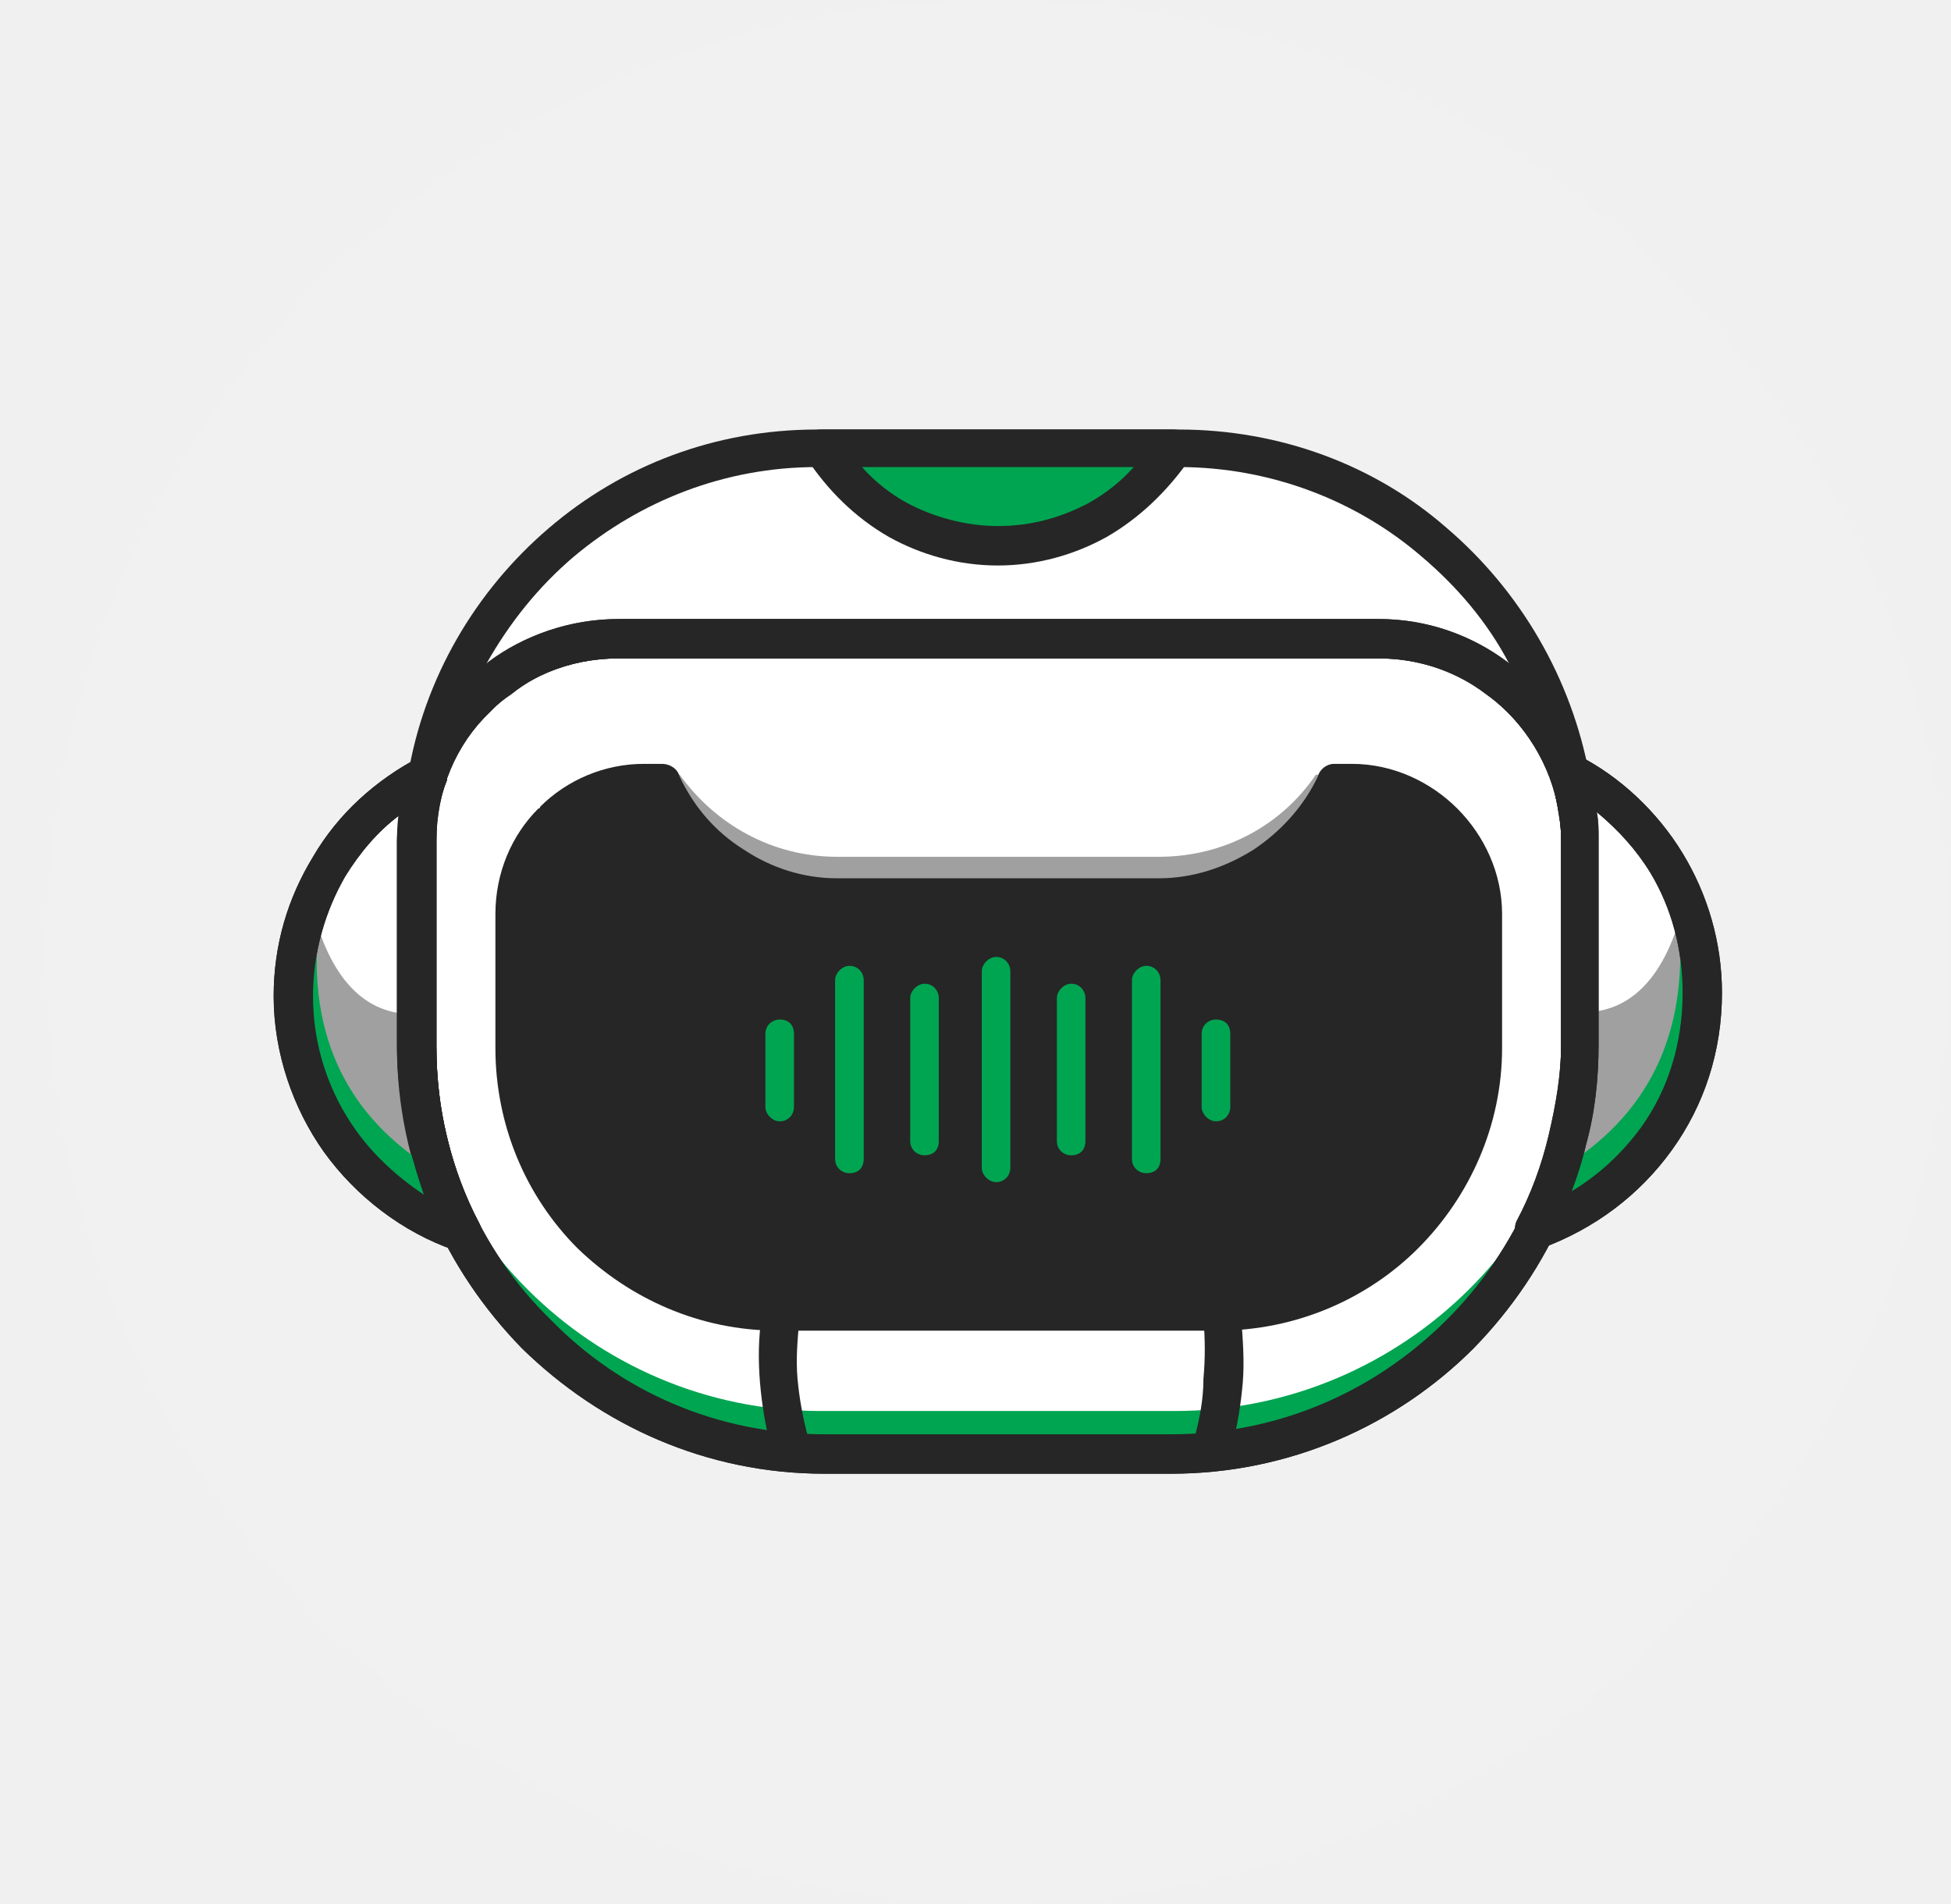
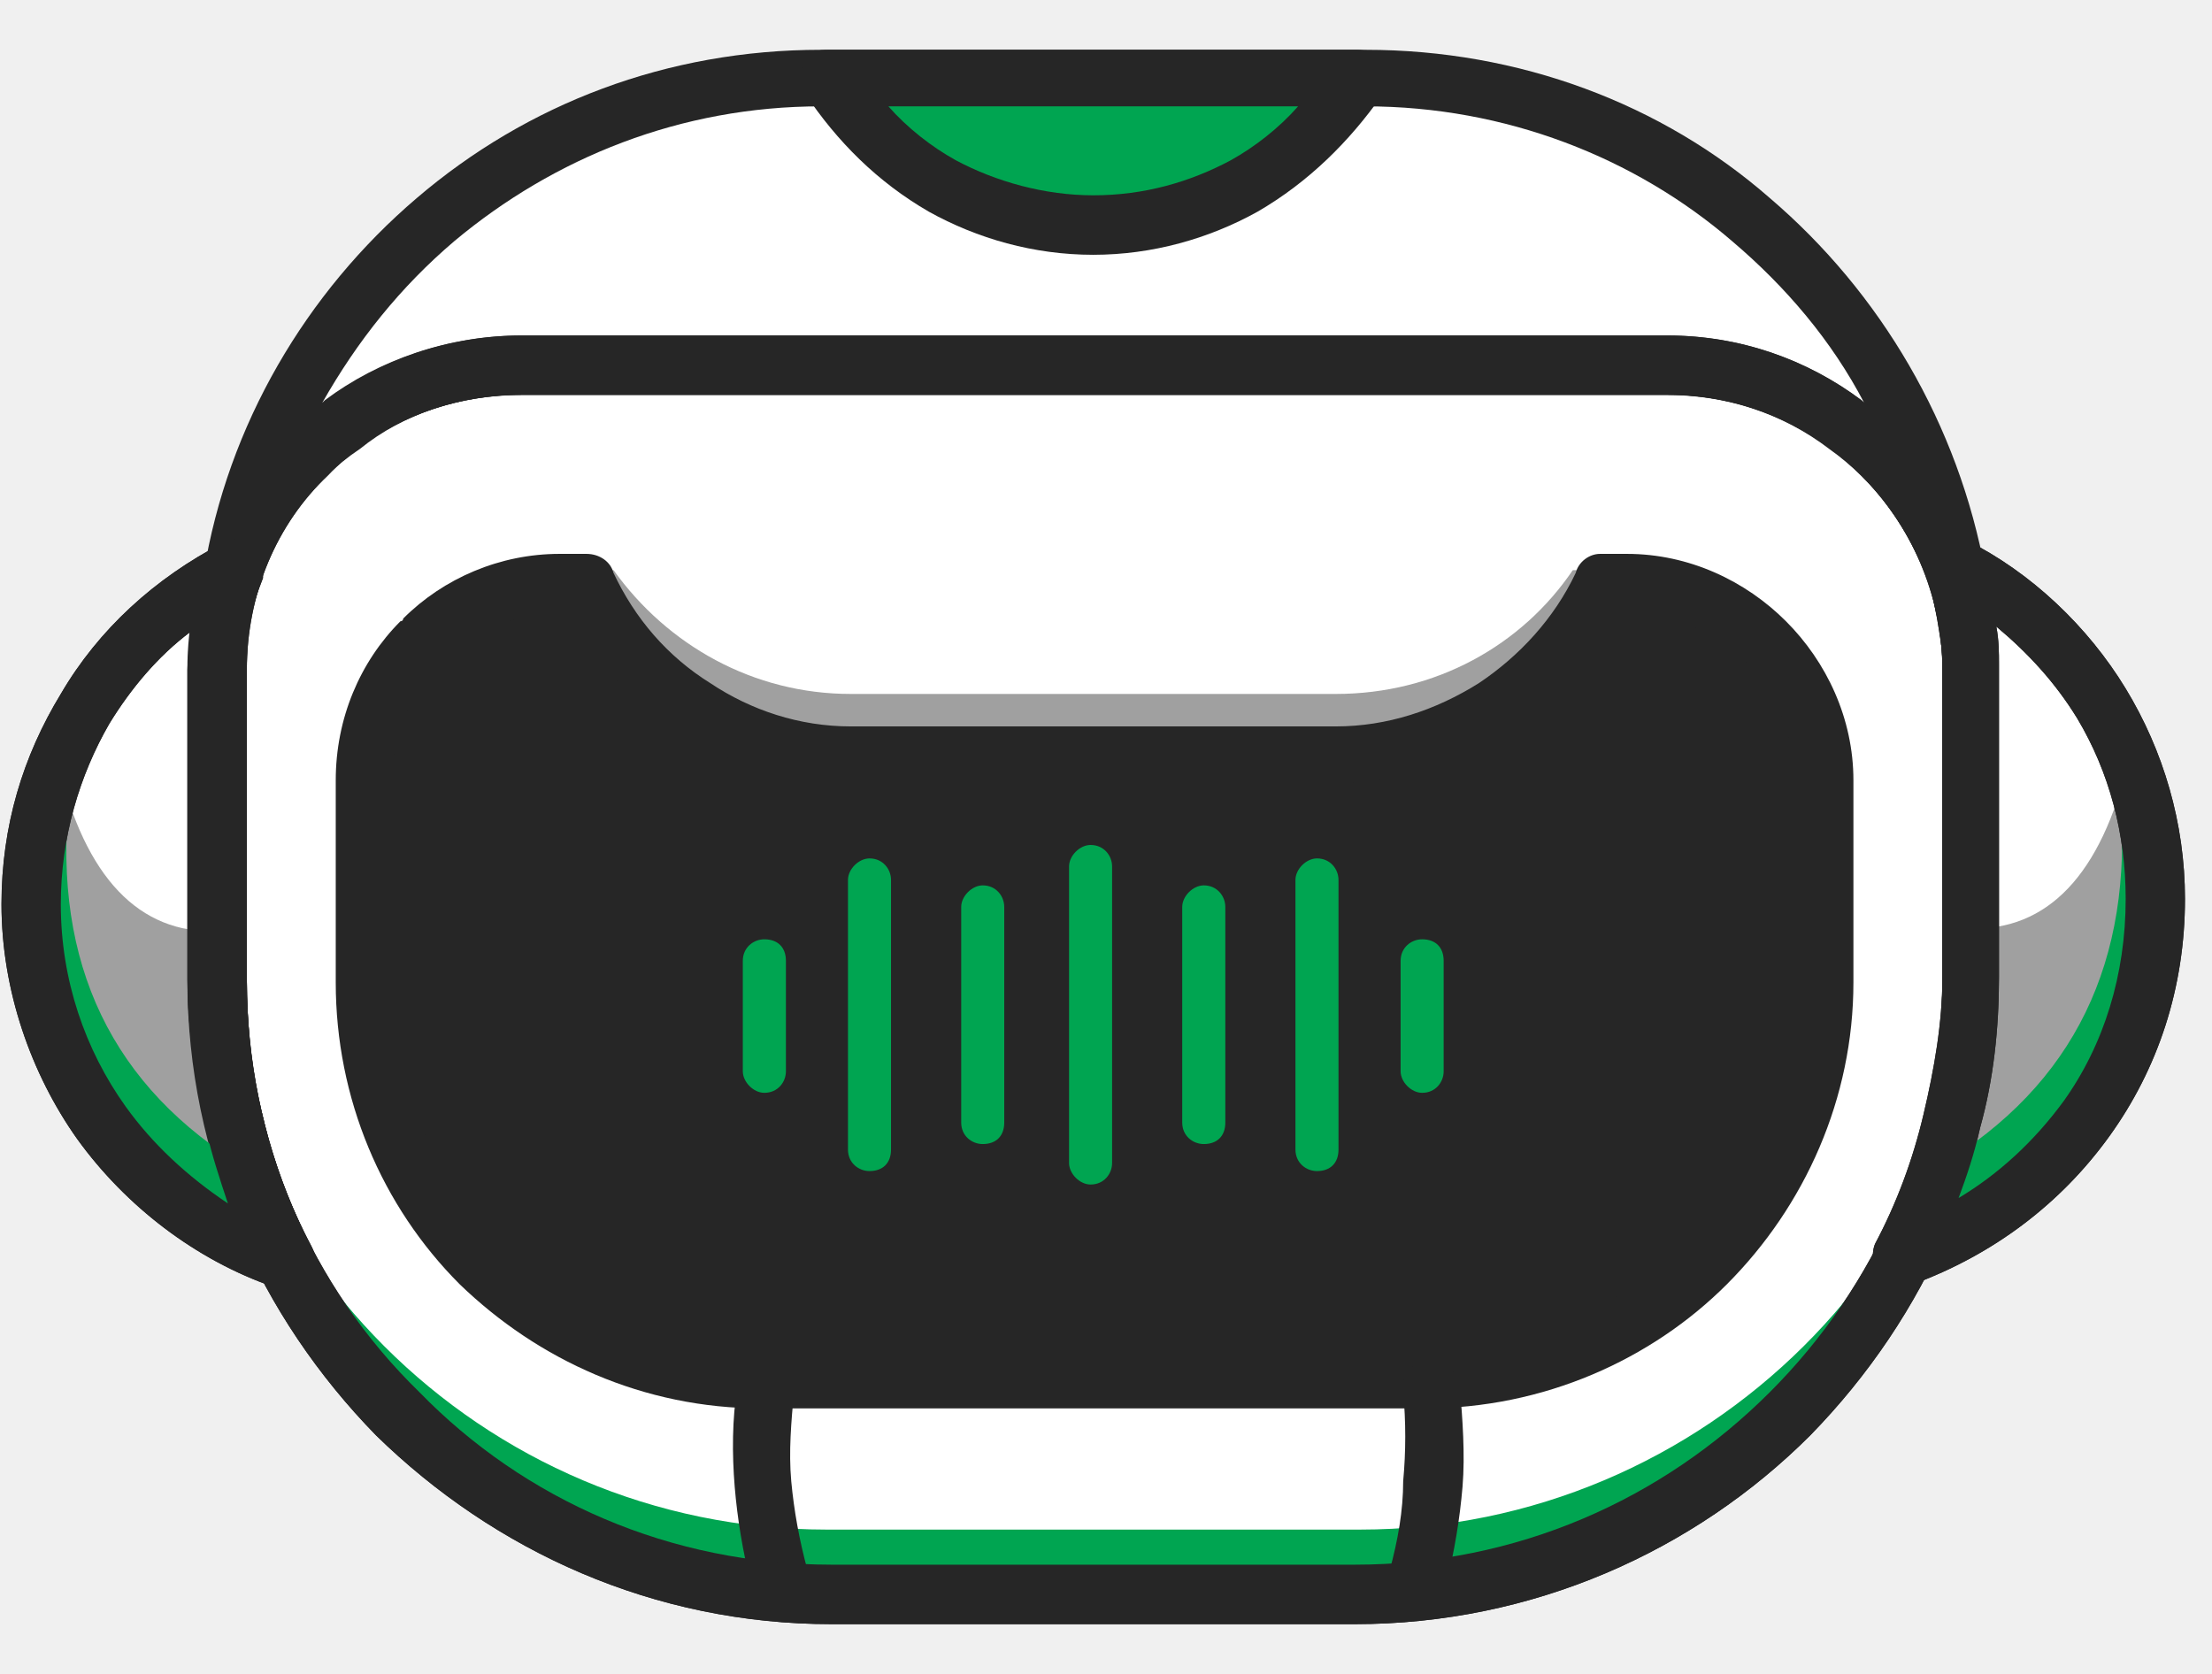
- <svg xmlns="http://www.w3.org/2000/svg" width="41" height="40" viewBox="0 0 41 40" fill="none">
-   <rect x="0.969" width="40" height="40" rx="20" fill="white" fill-opacity="0.08" />
-   <mask id="mask0_15054_2656" style="mask-type:luminance" maskUnits="userSpaceOnUse" x="24" y="18" width="7" height="2">
-     <path d="M25.127 18.862C25.012 18.862 24.916 18.957 24.916 19.074C24.916 19.191 25.012 19.286 25.127 19.286H30.343C30.46 19.286 30.555 19.191 30.555 19.074C30.555 18.957 30.46 18.862 30.343 18.862H25.127Z" fill="white" />
+ <svg xmlns="http://www.w3.org/2000/svg" width="37" height="28" viewBox="0 0 37 28" fill="none">
+   <mask id="mask0_17319_480" style="mask-type:luminance" maskUnits="userSpaceOnUse" x="23" y="12" width="7" height="2">
+     <path d="M23.276 12.634C23.138 12.634 23.023 12.748 23.023 12.889C23.023 13.03 23.138 13.144 23.276 13.144H29.535C29.676 13.144 29.79 13.03 29.79 12.889C29.79 12.748 29.676 12.634 29.535 12.634H23.276Z" fill="white" />
  </mask>
-   <g mask="url(#mask0_15054_2656)">
-     <path d="M30.553 18.862H24.915V19.285H30.553V18.862Z" fill="url(#paint0_linear_15054_2656)" />
+   <g mask="url(#mask0_17319_480)">
+     <path d="M29.787 12.634H23.021V13.142H29.787V12.634Z" fill="url(#paint0_linear_17319_480)" />
  </g>
-   <mask id="mask1_15054_2656" style="mask-type:luminance" maskUnits="userSpaceOnUse" x="24" y="20" width="7" height="1">
-     <path d="M25.127 20.269C25.012 20.269 24.916 20.364 24.916 20.481C24.916 20.597 25.012 20.692 25.127 20.692H30.343C30.46 20.692 30.555 20.597 30.555 20.481C30.555 20.364 30.46 20.269 30.343 20.269H25.127Z" fill="white" />
+   <mask id="mask1_17319_480" style="mask-type:luminance" maskUnits="userSpaceOnUse" x="23" y="14" width="7" height="1">
+     <path d="M23.276 14.322C23.138 14.322 23.023 14.437 23.023 14.577C23.023 14.716 23.138 14.83 23.276 14.83H29.535C29.676 14.83 29.79 14.716 29.79 14.577C29.79 14.437 29.676 14.322 29.535 14.322H23.276Z" fill="white" />
  </mask>
-   <g mask="url(#mask1_15054_2656)">
-     <path d="M30.553 20.269H24.915V20.692H30.553V20.269Z" fill="url(#paint1_linear_15054_2656)" />
+   <g mask="url(#mask1_17319_480)">
+     <path d="M29.787 14.322H23.021V14.83H29.787V14.322Z" fill="url(#paint1_linear_17319_480)" />
  </g>
-   <mask id="mask2_15054_2656" style="mask-type:luminance" maskUnits="userSpaceOnUse" x="24" y="21" width="7" height="2">
-     <path d="M25.127 21.677C25.012 21.677 24.916 21.772 24.916 21.89C24.916 22.007 25.012 22.102 25.127 22.102H30.343C30.46 22.102 30.555 22.007 30.555 21.89C30.555 21.774 30.46 21.677 30.343 21.677H25.127Z" fill="white" />
+   <mask id="mask2_17319_480" style="mask-type:luminance" maskUnits="userSpaceOnUse" x="23" y="16" width="7" height="1">
+     <path d="M23.276 16.012C23.138 16.012 23.023 16.126 23.023 16.267C23.023 16.407 23.138 16.522 23.276 16.522H29.535C29.676 16.522 29.79 16.407 29.79 16.267C29.79 16.128 29.676 16.012 29.535 16.012H23.276Z" fill="white" />
  </mask>
-   <g mask="url(#mask2_15054_2656)">
-     <path d="M30.553 21.677H24.915V22.1H30.553V21.677Z" fill="url(#paint2_linear_15054_2656)" />
+   <g mask="url(#mask2_17319_480)">
+     <path d="M29.787 16.012H23.021V16.52H29.787V16.012Z" fill="url(#paint2_linear_17319_480)" />
  </g>
-   <mask id="mask3_15054_2656" style="mask-type:luminance" maskUnits="userSpaceOnUse" x="24" y="23" width="7" height="1">
-     <path d="M25.127 23.084C25.012 23.084 24.916 23.179 24.916 23.296C24.916 23.413 25.012 23.509 25.127 23.509H30.343C30.46 23.509 30.555 23.413 30.555 23.296C30.555 23.181 30.46 23.084 30.343 23.084H25.127Z" fill="white" />
+   <mask id="mask3_17319_480" style="mask-type:luminance" maskUnits="userSpaceOnUse" x="23" y="17" width="7" height="2">
+     <path d="M23.276 17.7C23.138 17.7 23.023 17.814 23.023 17.955C23.023 18.096 23.138 18.21 23.276 18.21H29.535C29.676 18.21 29.79 18.096 29.79 17.955C29.79 17.816 29.676 17.7 29.535 17.7H23.276Z" fill="white" />
  </mask>
-   <g mask="url(#mask3_15054_2656)">
-     <path d="M30.553 23.084H24.915V23.507H30.553V23.084Z" fill="url(#paint3_linear_15054_2656)" />
+   <g mask="url(#mask3_17319_480)">
+     <path d="M29.787 17.7H23.021V18.208H29.787V17.7Z" fill="url(#paint3_linear_17319_480)" />
  </g>
-   <mask id="mask4_15054_2656" style="mask-type:luminance" maskUnits="userSpaceOnUse" x="24" y="24" width="7" height="1">
-     <path d="M25.127 24.491C25.012 24.491 24.916 24.586 24.916 24.703C24.916 24.819 25.012 24.915 25.127 24.915H30.343C30.46 24.915 30.555 24.82 30.555 24.703C30.555 24.586 30.46 24.491 30.343 24.491H25.127Z" fill="white" />
+   <mask id="mask4_17319_480" style="mask-type:luminance" maskUnits="userSpaceOnUse" x="23" y="19" width="7" height="1">
+     <path d="M23.276 19.389C23.138 19.389 23.023 19.503 23.023 19.643C23.023 19.782 23.138 19.898 23.276 19.898H29.535C29.676 19.898 29.79 19.784 29.79 19.643C29.79 19.503 29.676 19.389 29.535 19.389H23.276Z" fill="white" />
  </mask>
-   <g mask="url(#mask4_15054_2656)">
-     <path d="M30.553 24.491H24.915V24.914H30.553V24.491Z" fill="url(#paint4_linear_15054_2656)" />
+   <g mask="url(#mask4_17319_480)">
+     <path d="M29.787 19.389H23.021V19.896H29.787V19.389Z" fill="url(#paint4_linear_17319_480)" />
  </g>
-   <path d="M13.003 13.424H28.971C31.301 13.424 33.18 15.34 33.18 17.669V21.99C33.18 26.687 29.348 30.557 24.613 30.557H17.325C12.628 30.557 8.758 26.687 8.758 21.99V17.669C8.758 15.34 10.674 13.424 13.003 13.424Z" fill="white" />
-   <path d="M13.003 13.011H28.972C30.25 13.011 31.377 13.536 32.241 14.402C33.068 15.229 33.593 16.392 33.593 17.67V21.992C33.593 24.472 32.579 26.688 30.963 28.342C29.346 29.959 27.092 30.973 24.612 30.973H17.323C14.844 30.973 12.627 29.959 10.973 28.342C9.357 26.69 8.342 24.472 8.342 21.992V17.669C8.342 16.391 8.868 15.227 9.733 14.4C10.562 13.536 11.725 13.011 13.003 13.011ZM28.973 13.836H13.003C11.951 13.836 10.974 14.249 10.298 14.964C9.584 15.64 9.171 16.616 9.171 17.669V21.99C9.171 24.245 10.073 26.274 11.576 27.739C13.041 29.243 15.07 30.144 17.325 30.144H24.614C26.868 30.144 28.897 29.243 30.401 27.739C31.866 26.274 32.806 24.245 32.806 21.99V17.669C32.806 16.616 32.355 15.64 31.678 14.964C30.964 14.251 30.024 13.836 28.973 13.836Z" fill="#262626" />
+   <path d="M8.728 6.108H27.89C30.685 6.108 32.94 8.407 32.94 11.202V16.388C32.94 22.024 28.341 26.668 22.66 26.668H13.914C8.278 26.668 3.633 22.024 3.633 16.388V11.202C3.633 8.407 5.933 6.108 8.728 6.108Z" fill="white" />
+   <path d="M8.728 5.613H27.89C29.423 5.613 30.776 6.243 31.812 7.282C32.805 8.274 33.436 9.671 33.436 11.204V16.39C33.436 19.366 32.218 22.026 30.279 24.011C28.339 25.95 25.634 27.168 22.658 27.168H13.912C10.936 27.168 8.276 25.95 6.291 24.011C4.352 22.027 3.134 19.366 3.134 16.39V11.203C3.134 9.669 3.765 8.272 4.803 7.28C5.797 6.243 7.194 5.613 8.728 5.613ZM27.891 6.604H8.728C7.465 6.604 6.293 7.099 5.481 7.956C4.624 8.768 4.129 9.94 4.129 11.203V16.388C4.129 19.094 5.211 21.529 7.015 23.287C8.773 25.091 11.208 26.173 13.913 26.173H22.66C25.365 26.173 27.8 25.091 29.604 23.287C31.363 21.529 32.49 19.094 32.49 16.388V11.203C32.49 9.94 31.949 8.768 31.138 7.956C30.28 7.101 29.153 6.604 27.891 6.604Z" fill="#262626" />
  <g opacity="0.439">
-     <mask id="mask5_15054_2656" style="mask-type:luminance" maskUnits="userSpaceOnUse" x="13" y="16" width="16" height="3">
-       <path d="M28.033 16.279H13.905V18.759H28.033V16.279Z" fill="white" />
+     <mask id="mask5_17319_480" style="mask-type:luminance" maskUnits="userSpaceOnUse" x="9" y="9" width="18" height="4">
+       <path d="M26.764 9.535H9.81V12.511H26.764V9.535Z" fill="white" />
    </mask>
-     <g mask="url(#mask5_15054_2656)">
-       <path d="M24.351 18.007H17.588C16.235 18.007 15.034 17.331 14.281 16.278H13.905V16.391C14.543 17.782 15.972 18.758 17.587 18.758H24.35C26.003 18.758 27.393 17.782 28.032 16.391V16.278H27.655C26.944 17.331 25.741 18.007 24.351 18.007Z" fill="#262626" />
+     <g mask="url(#mask5_17319_480)">
+       <path d="M22.345 11.608H14.229C12.606 11.608 11.164 10.797 10.261 9.534H9.81V9.669C10.575 11.338 12.29 12.509 14.228 12.509H22.344C24.327 12.509 25.996 11.338 26.762 9.669V9.534H26.31C25.456 10.797 24.012 11.608 22.345 11.608Z" fill="#262626" />
    </g>
  </g>
-   <path d="M17.25 29.655C12.441 29.655 8.532 25.748 8.532 20.938V21.539C8.532 26.348 12.439 30.257 17.25 30.257H24.689C29.498 30.257 33.444 26.35 33.444 21.539V20.938C33.444 25.747 29.498 29.655 24.689 29.655H17.25Z" fill="#00A551" />
-   <path d="M17.174 9.404H24.764C28.897 9.404 32.355 12.447 32.993 16.392C32.468 14.663 30.851 13.424 28.973 13.424H13.003C11.125 13.424 9.509 14.663 8.945 16.392C9.622 12.447 13.041 9.404 17.174 9.404Z" fill="white" />
-   <path d="M17.174 9.027H24.764C26.906 9.027 28.897 9.778 30.4 11.094C31.94 12.409 33.031 14.251 33.406 16.318C33.444 16.543 33.293 16.73 33.068 16.768C32.842 16.807 32.655 16.694 32.617 16.468C32.353 15.717 31.866 15.041 31.226 14.59C30.588 14.101 29.799 13.839 28.971 13.839H13.003C12.139 13.839 11.35 14.103 10.749 14.59C10.072 15.041 9.583 15.717 9.321 16.506C9.283 16.732 9.058 16.845 8.832 16.77C8.645 16.695 8.532 16.506 8.569 16.319C8.907 14.252 9.996 12.412 11.538 11.096C13.078 9.778 15.032 9.027 17.174 9.027ZM24.764 9.816H17.174C15.219 9.816 13.454 10.531 12.063 11.695C11.312 12.333 10.711 13.085 10.222 13.949L10.26 13.911C11.011 13.347 11.989 13.009 13.003 13.009H28.971C29.986 13.009 30.926 13.347 31.677 13.911L31.715 13.949C31.264 13.085 30.626 12.333 29.873 11.695C28.522 10.531 26.718 9.816 24.764 9.816Z" fill="#262626" />
-   <path d="M17.287 9.404H24.652C23.901 10.643 22.51 11.471 20.97 11.471C19.428 11.469 18.076 10.643 17.287 9.404Z" fill="#00A551" />
-   <path d="M17.287 9.027H24.652C24.877 9.027 25.064 9.178 25.064 9.404C25.064 9.516 25.026 9.591 24.99 9.667C24.539 10.305 23.975 10.869 23.261 11.283C22.585 11.659 21.796 11.885 20.968 11.885C20.141 11.885 19.352 11.659 18.676 11.283C17.962 10.87 17.398 10.307 16.947 9.63C16.834 9.443 16.909 9.18 17.098 9.067C17.137 9.027 17.212 9.027 17.287 9.027ZM23.825 9.816H18.114C18.377 10.117 18.715 10.38 19.054 10.567C19.617 10.867 20.294 11.056 20.97 11.056C21.684 11.056 22.323 10.869 22.886 10.567C23.223 10.38 23.561 10.117 23.825 9.816Z" fill="#262626" />
-   <path d="M13.528 16.467H13.905C14.543 17.858 15.972 18.834 17.587 18.834H24.35C26.003 18.834 27.393 17.858 28.032 16.467H28.408C29.911 16.467 31.151 17.707 31.151 19.21V22.029C31.151 25.072 28.671 27.552 25.59 27.552H16.347C13.303 27.552 10.785 25.072 10.785 22.029V19.21C10.787 17.707 12.027 16.467 13.528 16.467Z" fill="#262626" />
-   <path d="M13.529 16.054H13.905C14.092 16.054 14.243 16.167 14.281 16.318C14.581 16.956 15.032 17.483 15.634 17.858C16.198 18.234 16.874 18.459 17.588 18.459H24.352C25.066 18.459 25.742 18.234 26.342 17.858C26.906 17.482 27.395 16.956 27.695 16.318C27.733 16.167 27.883 16.054 28.033 16.054H28.41C29.273 16.054 30.062 16.43 30.626 16.994C31.189 17.558 31.566 18.347 31.566 19.21V22.028C31.566 23.645 30.889 25.147 29.8 26.237C28.748 27.29 27.246 27.966 25.591 27.966H16.348C14.695 27.966 13.23 27.29 12.139 26.237C11.05 25.148 10.411 23.645 10.411 22.028V19.21C10.411 18.347 10.749 17.558 11.312 16.994C11.312 16.994 11.351 16.994 11.351 16.956C11.914 16.392 12.703 16.054 13.529 16.054ZM13.642 16.88H13.529C12.89 16.88 12.327 17.143 11.913 17.556H11.875C11.462 17.969 11.198 18.571 11.198 19.209V22.027C11.198 23.418 11.762 24.732 12.702 25.634C13.642 26.574 14.918 27.174 16.347 27.174H25.59C27.017 27.174 28.295 26.572 29.235 25.634C30.175 24.732 30.739 23.418 30.739 22.027V19.21C30.739 18.572 30.475 17.971 30.062 17.558C29.649 17.145 29.048 16.881 28.41 16.881H28.297C27.921 17.558 27.395 18.121 26.757 18.534C26.08 18.985 25.253 19.248 24.352 19.248H17.588C16.724 19.248 15.897 18.985 15.183 18.534C14.543 18.12 14.018 17.556 13.642 16.88Z" fill="#262626" />
-   <path d="M16.009 27.665C16.009 27.439 16.234 27.288 16.422 27.288C16.647 27.326 16.834 27.514 16.798 27.739C16.76 28.152 16.723 28.566 16.76 28.979C16.798 29.392 16.872 29.806 16.985 30.219C17.023 30.445 16.91 30.67 16.685 30.708C16.46 30.783 16.234 30.633 16.196 30.408C16.083 29.957 16.009 29.506 15.971 29.055C15.934 28.603 15.934 28.115 16.009 27.665Z" fill="#262626" />
-   <path d="M25.29 27.739C25.252 27.514 25.403 27.326 25.628 27.288C25.853 27.288 26.041 27.439 26.079 27.665C26.117 28.115 26.154 28.604 26.117 29.055C26.079 29.506 26.004 29.957 25.892 30.408C25.817 30.633 25.591 30.784 25.403 30.708C25.177 30.67 25.026 30.445 25.102 30.219C25.215 29.806 25.29 29.392 25.29 28.979C25.328 28.566 25.328 28.152 25.29 27.739Z" fill="#262626" />
-   <path d="M9.734 25.897C7.667 25.183 6.165 23.23 6.165 20.938C6.165 18.909 7.33 17.143 8.983 16.241C8.832 16.692 8.758 17.181 8.758 17.669V21.99C8.758 23.418 9.096 24.734 9.734 25.897Z" fill="white" />
-   <path d="M9.547 26.274C8.458 25.897 7.48 25.146 6.804 24.206C6.165 23.305 5.751 22.14 5.751 20.938C5.751 19.849 6.051 18.871 6.578 18.007C7.104 17.105 7.893 16.391 8.833 15.903C9.02 15.79 9.245 15.865 9.358 16.091C9.396 16.165 9.396 16.278 9.396 16.391C9.321 16.578 9.245 16.803 9.209 17.029C9.171 17.216 9.171 17.442 9.171 17.667V21.989C9.171 22.665 9.245 23.303 9.396 23.905C9.547 24.543 9.772 25.145 10.072 25.709C10.185 25.934 10.111 26.159 9.885 26.272C9.772 26.312 9.66 26.312 9.547 26.274ZM7.48 23.756C7.856 24.281 8.344 24.732 8.907 25.108C8.794 24.77 8.682 24.432 8.607 24.094C8.456 23.418 8.344 22.703 8.344 21.99V17.669C8.344 17.481 8.382 17.293 8.382 17.143C7.931 17.481 7.555 17.932 7.254 18.421C6.842 19.136 6.578 19.999 6.578 20.939C6.578 21.99 6.916 22.967 7.48 23.756Z" fill="#262626" />
-   <path d="M13.003 13.011H28.972C30.25 13.011 31.377 13.536 32.241 14.402C33.068 15.229 33.593 16.392 33.593 17.67V21.992C33.593 24.472 32.579 26.688 30.963 28.342C29.346 29.959 27.092 30.973 24.612 30.973H17.323C14.844 30.973 12.627 29.959 10.973 28.342C9.357 26.69 8.342 24.472 8.342 21.992V17.669C8.342 16.391 8.868 15.227 9.733 14.4C10.562 13.536 11.725 13.011 13.003 13.011ZM28.973 13.836H13.003C11.951 13.836 10.974 14.249 10.298 14.964C9.584 15.64 9.171 16.616 9.171 17.669V21.99C9.171 24.245 10.073 26.274 11.576 27.739C13.041 29.243 15.07 30.144 17.325 30.144H24.614C26.868 30.144 28.897 29.243 30.401 27.739C31.866 26.274 32.806 24.245 32.806 21.99V17.669C32.806 16.616 32.355 15.64 31.678 14.964C30.964 14.251 30.024 13.836 28.973 13.836Z" fill="#262626" />
+   <path d="M13.824 25.586C8.053 25.586 3.363 20.898 3.363 15.125V15.847C3.363 21.618 8.051 26.308 13.824 26.308H22.752C28.522 26.308 33.257 21.619 33.257 15.847V15.125C33.257 20.896 28.522 25.586 22.752 25.586H13.824Z" fill="#00A551" />
+   <path d="M13.732 1.284H22.841C27.8 1.284 31.949 4.936 32.715 9.671C32.084 7.596 30.145 6.108 27.891 6.108H8.727C6.474 6.108 4.534 7.596 3.858 9.671C4.67 4.936 8.773 1.284 13.732 1.284Z" fill="white" />
+   <path d="M13.732 0.833H22.841C25.411 0.833 27.8 1.734 29.604 3.313C31.452 4.89 32.761 7.1 33.211 9.581C33.257 9.851 33.075 10.076 32.805 10.122C32.535 10.168 32.31 10.032 32.264 9.762C31.948 8.861 31.363 8.049 30.595 7.508C29.829 6.921 28.882 6.607 27.89 6.607H8.728C7.691 6.607 6.744 6.923 6.022 7.508C5.211 8.049 4.624 8.861 4.31 9.807C4.264 10.078 3.993 10.213 3.723 10.124C3.498 10.034 3.363 9.807 3.407 9.583C3.812 7.102 5.119 4.894 6.969 3.315C8.817 1.734 11.162 0.833 13.732 0.833ZM22.841 1.779H13.732C11.387 1.779 9.269 2.637 7.6 4.033C6.699 4.799 5.977 5.702 5.39 6.739L5.436 6.693C6.337 6.017 7.51 5.611 8.728 5.611H27.89C29.107 5.611 30.235 6.017 31.136 6.693L31.182 6.739C30.641 5.702 29.875 4.799 28.972 4.033C27.351 2.637 25.186 1.779 22.841 1.779Z" fill="#262626" />
+   <path d="M13.868 1.284H22.706C21.804 2.772 20.136 3.765 18.288 3.765C16.438 3.763 14.815 2.772 13.868 1.284Z" fill="#00A551" />
+   <path d="M13.868 0.833H22.706C22.976 0.833 23.201 1.013 23.201 1.284C23.201 1.419 23.155 1.509 23.111 1.6C22.57 2.366 21.894 3.042 21.037 3.54C20.225 3.991 19.278 4.262 18.286 4.262C17.293 4.262 16.346 3.991 15.535 3.54C14.678 3.044 14.001 2.368 13.46 1.556C13.325 1.331 13.415 1.015 13.641 0.88C13.688 0.833 13.778 0.833 13.868 0.833ZM21.713 1.779H14.86C15.176 2.139 15.582 2.456 15.988 2.681C16.664 3.041 17.476 3.267 18.288 3.267C19.145 3.267 19.911 3.042 20.587 2.681C20.991 2.456 21.397 2.139 21.713 1.779Z" fill="#262626" />
+   <path d="M9.358 9.76H9.81C10.576 11.429 12.29 12.601 14.228 12.601H22.344C24.327 12.601 25.996 11.429 26.762 9.76H27.213C29.018 9.76 30.506 11.248 30.506 13.052V16.434C30.506 20.086 27.53 23.062 23.832 23.062H12.74C9.088 23.062 6.066 20.086 6.066 16.434V13.052C6.068 11.248 7.556 9.76 9.358 9.76Z" fill="#262626" />
+   <path d="M9.358 9.265H9.809C10.034 9.265 10.215 9.4 10.261 9.581C10.621 10.347 11.162 10.979 11.884 11.429C12.56 11.88 13.372 12.151 14.229 12.151H22.345C23.203 12.151 24.014 11.88 24.734 11.429C25.411 10.977 25.997 10.347 26.358 9.581C26.403 9.4 26.582 9.265 26.763 9.265H27.215C28.251 9.265 29.198 9.716 29.874 10.392C30.551 11.069 31.002 12.016 31.002 13.052V16.434C31.002 18.373 30.191 20.175 28.884 21.484C27.621 22.747 25.818 23.559 23.833 23.559H12.741C10.758 23.559 9 22.747 7.691 21.484C6.384 20.177 5.616 18.373 5.616 16.434V13.052C5.616 12.016 6.022 11.069 6.698 10.392C6.698 10.392 6.744 10.392 6.744 10.347C7.42 9.67 8.367 9.265 9.358 9.265ZM9.493 10.255H9.358C8.592 10.255 7.916 10.572 7.419 11.067H7.373C6.878 11.562 6.561 12.284 6.561 13.05V16.432C6.561 18.101 7.238 19.678 8.365 20.761C9.493 21.888 11.025 22.608 12.74 22.608H23.831C25.544 22.608 27.078 21.887 28.206 20.761C29.333 19.678 30.01 18.101 30.01 16.432V13.052C30.01 12.286 29.694 11.564 29.198 11.069C28.703 10.573 27.981 10.257 27.215 10.257H27.079C26.628 11.069 25.997 11.745 25.232 12.241C24.42 12.782 23.427 13.098 22.345 13.098H14.229C13.193 13.098 12.2 12.782 11.343 12.241C10.575 11.743 9.945 11.067 9.493 10.255Z" fill="#262626" />
+   <path d="M12.334 23.197C12.334 22.927 12.605 22.746 12.83 22.746C13.1 22.791 13.325 23.016 13.281 23.287C13.235 23.782 13.191 24.279 13.235 24.775C13.281 25.27 13.371 25.767 13.506 26.262C13.552 26.533 13.416 26.804 13.146 26.849C12.875 26.939 12.605 26.76 12.559 26.489C12.424 25.948 12.334 25.407 12.289 24.866C12.245 24.323 12.245 23.738 12.334 23.197Z" fill="#262626" />
+   <path d="M23.471 23.287C23.426 23.016 23.607 22.791 23.877 22.746C24.148 22.746 24.373 22.927 24.418 23.197C24.464 23.738 24.508 24.325 24.464 24.866C24.418 25.407 24.329 25.948 24.193 26.489C24.104 26.76 23.833 26.941 23.607 26.849C23.336 26.804 23.155 26.533 23.247 26.262C23.382 25.767 23.471 25.27 23.471 24.775C23.517 24.279 23.517 23.782 23.471 23.287Z" fill="#262626" />
+   <path d="M4.805 21.077C2.324 20.22 0.522 17.876 0.522 15.125C0.522 12.69 1.92 10.572 3.904 9.49C3.723 10.031 3.633 10.617 3.633 11.203V16.388C3.633 18.101 4.039 19.68 4.805 21.077Z" fill="white" />
+   <path d="M4.58 21.528C3.273 21.077 2.1 20.175 1.288 19.048C0.522 17.966 0.025 16.567 0.025 15.125C0.025 13.818 0.385 12.645 1.017 11.608C1.648 10.526 2.595 9.669 3.723 9.084C3.948 8.948 4.218 9.038 4.353 9.309C4.399 9.398 4.399 9.533 4.399 9.669C4.309 9.894 4.218 10.164 4.174 10.435C4.129 10.659 4.129 10.93 4.129 11.201V16.386C4.129 17.198 4.218 17.964 4.399 18.686C4.58 19.452 4.851 20.174 5.211 20.85C5.346 21.121 5.256 21.391 4.986 21.526C4.851 21.574 4.715 21.574 4.58 21.528ZM2.1 18.507C2.551 19.137 3.136 19.678 3.812 20.13C3.677 19.724 3.542 19.318 3.452 18.913C3.271 18.101 3.136 17.244 3.136 16.388V11.202C3.136 10.977 3.182 10.751 3.182 10.572C2.641 10.977 2.189 11.518 1.829 12.105C1.334 12.963 1.017 13.999 1.017 15.127C1.017 16.388 1.423 17.56 2.1 18.507Z" fill="#262626" />
+   <path d="M8.728 5.613H27.89C29.423 5.613 30.776 6.243 31.812 7.282C32.805 8.274 33.436 9.671 33.436 11.204V16.39C33.436 19.366 32.218 22.026 30.279 24.011C28.339 25.95 25.634 27.168 22.658 27.168H13.912C10.936 27.168 8.276 25.95 6.291 24.011C4.352 22.027 3.134 19.366 3.134 16.39V11.203C3.134 9.669 3.765 8.272 4.803 7.28C5.797 6.243 7.194 5.613 8.728 5.613ZM27.891 6.604H8.728C7.465 6.604 6.293 7.099 5.481 7.956C4.624 8.768 4.129 9.94 4.129 11.203V16.388C4.129 19.094 5.211 21.529 7.015 23.287C8.773 25.091 11.208 26.173 13.913 26.173H22.66C25.365 26.173 27.8 25.091 29.604 23.287C31.363 21.529 32.49 19.094 32.49 16.388V11.203C32.49 9.94 31.949 8.768 31.138 7.956C30.28 7.101 29.153 6.604 27.891 6.604Z" fill="#262626" />
  <g opacity="0.439">
-     <mask id="mask6_15054_2656" style="mask-type:luminance" maskUnits="userSpaceOnUse" x="6" y="18" width="4" height="8">
-       <path d="M9.247 18.985H6.224V25.748H9.247V18.985Z" fill="white" />
+     <mask id="mask6_17319_480" style="mask-type:luminance" maskUnits="userSpaceOnUse" x="0" y="12" width="5" height="9">
+       <path d="M4.22 12.782H0.592V20.898H4.22V12.782Z" fill="white" />
    </mask>
-     <g mask="url(#mask6_15054_2656)">
-       <path d="M8.758 21.314C8.72 22.441 8.871 23.907 9.247 25.748C6.58 24.283 5.678 22.066 6.542 18.985C6.916 20.563 7.667 21.352 8.758 21.314Z" fill="#262626" />
+     <g mask="url(#mask6_17319_480)">
+       <path d="M3.633 15.577C3.588 16.929 3.768 18.688 4.22 20.898C1.019 19.139 -0.063 16.48 0.974 12.782C1.423 14.675 2.324 15.622 3.633 15.577Z" fill="#262626" />
    </g>
  </g>
-   <path d="M9.246 25.597C9.207 24.959 9.171 24.621 9.171 24.621C7.293 23.494 6.466 21.765 6.691 19.474C5.864 22.441 6.729 24.47 9.246 25.597Z" fill="#00A551" />
-   <path d="M9.547 26.274C8.458 25.897 7.48 25.146 6.804 24.206C6.165 23.305 5.751 22.14 5.751 20.938C5.751 19.849 6.051 18.871 6.578 18.007C7.104 17.105 7.893 16.391 8.833 15.903C9.02 15.79 9.245 15.865 9.358 16.091C9.396 16.165 9.396 16.278 9.396 16.391C9.321 16.578 9.245 16.803 9.209 17.029C9.171 17.216 9.171 17.442 9.171 17.667V21.989C9.171 22.665 9.245 23.303 9.396 23.905C9.547 24.543 9.772 25.145 10.072 25.709C10.185 25.934 10.111 26.159 9.885 26.272C9.772 26.312 9.66 26.312 9.547 26.274ZM7.48 23.756C7.856 24.281 8.344 24.732 8.907 25.108C8.794 24.77 8.682 24.432 8.607 24.094C8.456 23.418 8.344 22.703 8.344 21.99V17.669C8.344 17.481 8.382 17.293 8.382 17.143C7.931 17.481 7.555 17.932 7.254 18.421C6.842 19.136 6.578 19.999 6.578 20.939C6.578 21.99 6.916 22.967 7.48 23.756Z" fill="#262626" />
-   <path d="M32.242 25.861C34.309 25.146 35.775 23.194 35.775 20.863C35.775 18.834 34.647 17.069 32.957 16.203C33.107 16.654 33.182 17.105 33.182 17.594V21.952C33.181 23.343 32.842 24.695 32.242 25.861Z" fill="white" />
-   <path d="M33.031 25.034C33.594 24.696 34.084 24.245 34.496 23.681C35.06 22.892 35.36 21.916 35.36 20.863C35.36 19.961 35.135 19.098 34.684 18.345C34.384 17.856 34.007 17.443 33.556 17.067C33.594 17.255 33.594 17.443 33.594 17.593V21.951C33.594 22.665 33.52 23.378 33.331 24.054C33.256 24.395 33.144 24.734 33.031 25.034ZM35.135 24.17C34.458 25.11 33.518 25.823 32.391 26.237C32.279 26.275 32.166 26.275 32.053 26.237C31.866 26.124 31.79 25.861 31.866 25.674C32.166 25.11 32.391 24.508 32.542 23.87C32.693 23.232 32.806 22.592 32.806 21.954V17.594C32.806 17.369 32.767 17.181 32.731 16.956C32.693 16.768 32.656 16.543 32.58 16.354C32.542 16.241 32.542 16.129 32.58 16.016C32.693 15.829 32.956 15.752 33.144 15.865C34.045 16.316 34.834 17.067 35.36 17.932C35.886 18.796 36.187 19.811 36.187 20.863C36.187 22.103 35.811 23.23 35.135 24.17Z" fill="#262626" />
+   <path d="M4.218 20.716C4.172 19.951 4.128 19.545 4.128 19.545C1.875 18.192 0.882 16.117 1.153 13.368C0.16 16.929 1.198 19.364 4.218 20.716Z" fill="#00A551" />
+   <path d="M4.58 21.528C3.273 21.077 2.1 20.175 1.288 19.048C0.522 17.966 0.025 16.567 0.025 15.125C0.025 13.818 0.385 12.645 1.017 11.608C1.648 10.526 2.595 9.669 3.723 9.084C3.948 8.948 4.218 9.038 4.353 9.309C4.399 9.398 4.399 9.533 4.399 9.669C4.309 9.894 4.218 10.164 4.174 10.435C4.129 10.659 4.129 10.93 4.129 11.201V16.386C4.129 17.198 4.218 17.964 4.399 18.686C4.58 19.452 4.851 20.174 5.211 20.85C5.346 21.121 5.256 21.391 4.986 21.526C4.851 21.574 4.715 21.574 4.58 21.528ZM2.1 18.507C2.551 19.137 3.136 19.678 3.812 20.13C3.677 19.724 3.542 19.318 3.452 18.913C3.271 18.101 3.136 17.244 3.136 16.388V11.202C3.136 10.977 3.182 10.751 3.182 10.572C2.641 10.977 2.189 11.518 1.829 12.105C1.334 12.963 1.017 13.999 1.017 15.127C1.017 16.388 1.423 17.56 2.1 18.507Z" fill="#262626" />
+   <path d="M31.814 21.033C34.294 20.175 36.053 17.832 36.053 15.035C36.053 12.601 34.7 10.482 32.671 9.444C32.852 9.985 32.942 10.526 32.942 11.113V16.342C32.94 18.011 32.534 19.634 31.814 21.033Z" fill="white" />
+   <path d="M32.761 20.04C33.437 19.634 34.024 19.093 34.52 18.417C35.196 17.47 35.556 16.298 35.556 15.035C35.556 13.953 35.285 12.917 34.744 12.014C34.384 11.427 33.933 10.932 33.392 10.48C33.437 10.705 33.437 10.932 33.437 11.111V16.34C33.437 17.198 33.348 18.053 33.121 18.865C33.032 19.274 32.896 19.68 32.761 20.04ZM35.285 19.004C34.474 20.131 33.346 20.987 31.993 21.484C31.858 21.53 31.723 21.53 31.588 21.484C31.363 21.349 31.271 21.033 31.363 20.808C31.723 20.131 31.993 19.409 32.174 18.643C32.355 17.878 32.49 17.11 32.49 16.344V11.113C32.49 10.842 32.445 10.617 32.401 10.347C32.355 10.122 32.311 9.851 32.22 9.625C32.174 9.489 32.174 9.354 32.22 9.219C32.355 8.994 32.671 8.903 32.896 9.038C33.978 9.579 34.925 10.48 35.556 11.518C36.187 12.555 36.548 13.772 36.548 15.035C36.548 16.523 36.097 17.876 35.285 19.004Z" fill="#262626" />
  <g opacity="0.439">
-     <mask id="mask7_15054_2656" style="mask-type:luminance" maskUnits="userSpaceOnUse" x="32" y="18" width="4" height="8">
-       <path d="M35.714 18.947H32.693V25.672H35.714V18.947Z" fill="white" />
+     <mask id="mask7_17319_480" style="mask-type:luminance" maskUnits="userSpaceOnUse" x="32" y="12" width="4" height="9">
+       <path d="M35.981 12.736H32.355V20.806H35.981V12.736Z" fill="white" />
    </mask>
-     <g mask="url(#mask7_15054_2656)">
-       <path d="M33.18 21.276C33.255 22.365 33.068 23.83 32.691 25.672C35.359 24.245 36.26 21.99 35.397 18.947C35.022 20.525 34.271 21.314 33.18 21.276Z" fill="#262626" />
+     <g mask="url(#mask7_17319_480)">
+       <path d="M32.94 15.531C33.029 16.838 32.804 18.596 32.353 20.806C35.554 19.093 36.636 16.388 35.599 12.736C35.15 14.63 34.248 15.576 32.94 15.531Z" fill="#262626" />
    </g>
  </g>
-   <path d="M32.73 25.523C32.768 24.884 32.768 24.583 32.768 24.583C34.646 23.456 35.473 21.727 35.285 19.436C36.075 22.403 35.247 24.432 32.73 25.523Z" fill="#00A551" />
-   <path d="M33.031 25.034C33.594 24.696 34.084 24.245 34.496 23.681C35.06 22.892 35.36 21.916 35.36 20.863C35.36 19.961 35.135 19.098 34.684 18.345C34.384 17.856 34.007 17.443 33.556 17.067C33.594 17.255 33.594 17.443 33.594 17.593V21.951C33.594 22.665 33.52 23.378 33.331 24.054C33.256 24.395 33.144 24.734 33.031 25.034ZM35.135 24.17C34.458 25.11 33.518 25.823 32.391 26.237C32.279 26.275 32.166 26.275 32.053 26.237C31.866 26.124 31.79 25.861 31.866 25.674C32.166 25.11 32.391 24.508 32.542 23.87C32.693 23.232 32.806 22.592 32.806 21.954V17.594C32.806 17.369 32.767 17.181 32.731 16.956C32.693 16.768 32.656 16.543 32.58 16.354C32.542 16.241 32.542 16.129 32.58 16.016C32.693 15.829 32.956 15.752 33.144 15.865C34.045 16.316 34.834 17.067 35.36 17.932C35.886 18.796 36.187 19.811 36.187 20.863C36.187 22.103 35.811 23.23 35.135 24.17Z" fill="#262626" />
-   <path d="M20.632 20.412C20.632 20.262 20.783 20.112 20.932 20.112C21.119 20.112 21.232 20.263 21.232 20.412V24.545C21.232 24.696 21.119 24.845 20.932 24.845C20.781 24.845 20.632 24.694 20.632 24.545V20.412Z" fill="#00A551" />
-   <path d="M22.21 20.976C22.21 20.825 22.361 20.675 22.51 20.675C22.697 20.675 22.81 20.826 22.81 20.976V23.981C22.81 24.168 22.697 24.281 22.51 24.281C22.359 24.281 22.21 24.168 22.21 23.981V20.976Z" fill="#00A551" />
-   <path d="M23.788 20.599C23.788 20.449 23.939 20.299 24.088 20.299C24.276 20.299 24.388 20.45 24.388 20.599V24.357C24.388 24.545 24.276 24.657 24.088 24.657C23.937 24.657 23.788 24.545 23.788 24.357V20.599Z" fill="#00A551" />
-   <path d="M25.253 21.727C25.253 21.54 25.404 21.427 25.553 21.427C25.741 21.427 25.854 21.54 25.854 21.727V23.267C25.854 23.418 25.741 23.567 25.553 23.567C25.403 23.567 25.253 23.416 25.253 23.267V21.727Z" fill="#00A551" />
-   <path d="M19.128 20.976C19.128 20.825 19.279 20.675 19.428 20.675C19.616 20.675 19.729 20.826 19.729 20.976V23.981C19.729 24.168 19.616 24.281 19.428 24.281C19.278 24.281 19.128 24.168 19.128 23.981V20.976Z" fill="#00A551" />
-   <path d="M17.55 20.599C17.55 20.449 17.701 20.299 17.85 20.299C18.038 20.299 18.151 20.45 18.151 20.599V24.357C18.151 24.545 18.038 24.657 17.85 24.657C17.7 24.657 17.55 24.545 17.55 24.357V20.599Z" fill="#00A551" />
-   <path d="M16.085 21.727C16.085 21.54 16.236 21.427 16.385 21.427C16.572 21.427 16.685 21.54 16.685 21.727V23.267C16.685 23.418 16.572 23.567 16.385 23.567C16.234 23.567 16.085 23.416 16.085 23.267V21.727Z" fill="#00A551" />
+   <path d="M32.399 20.627C32.445 19.861 32.445 19.499 32.445 19.499C34.698 18.147 35.691 16.072 35.466 13.323C36.413 16.884 35.42 19.318 32.399 20.627Z" fill="#00A551" />
+   <path d="M32.761 20.04C33.437 19.634 34.024 19.093 34.52 18.417C35.196 17.47 35.556 16.298 35.556 15.035C35.556 13.953 35.285 12.917 34.744 12.014C34.384 11.427 33.933 10.932 33.392 10.48C33.437 10.705 33.437 10.932 33.437 11.111V16.34C33.437 17.198 33.348 18.053 33.121 18.865C33.032 19.274 32.896 19.68 32.761 20.04ZM35.285 19.004C34.474 20.131 33.346 20.987 31.993 21.484C31.858 21.53 31.723 21.53 31.588 21.484C31.363 21.349 31.271 21.033 31.363 20.808C31.723 20.131 31.993 19.409 32.174 18.643C32.355 17.878 32.49 17.11 32.49 16.344V11.113C32.49 10.842 32.445 10.617 32.401 10.347C32.355 10.122 32.311 9.851 32.22 9.625C32.174 9.489 32.174 9.354 32.22 9.219C32.355 8.994 32.671 8.903 32.896 9.038C33.978 9.579 34.925 10.48 35.556 11.518C36.187 12.555 36.548 13.772 36.548 15.035C36.548 16.523 36.097 17.876 35.285 19.004Z" fill="#262626" />
+   <path d="M17.882 14.494C17.882 14.313 18.063 14.134 18.242 14.134C18.467 14.134 18.602 14.315 18.602 14.494V19.454C18.602 19.634 18.467 19.814 18.242 19.814C18.061 19.814 17.882 19.633 17.882 19.454V14.494Z" fill="#00A551" />
+   <path d="M19.775 15.171C19.775 14.99 19.956 14.81 20.136 14.81C20.36 14.81 20.496 14.992 20.496 15.171V18.777C20.496 19.002 20.36 19.137 20.136 19.137C19.955 19.137 19.775 19.002 19.775 18.777V15.171Z" fill="#00A551" />
+   <path d="M21.669 14.719C21.669 14.538 21.85 14.359 22.029 14.359C22.254 14.359 22.389 14.54 22.389 14.719V19.229C22.389 19.453 22.254 19.589 22.029 19.589C21.848 19.589 21.669 19.453 21.669 19.229V14.719Z" fill="#00A551" />
+   <path d="M23.428 16.072C23.428 15.847 23.609 15.712 23.788 15.712C24.013 15.712 24.148 15.847 24.148 16.072V17.92C24.148 18.101 24.013 18.28 23.788 18.28C23.607 18.28 23.428 18.099 23.428 17.92V16.072Z" fill="#00A551" />
+   <path d="M16.078 15.171C16.078 14.99 16.259 14.81 16.438 14.81C16.663 14.81 16.798 14.992 16.798 15.171V18.777C16.798 19.002 16.663 19.137 16.438 19.137C16.257 19.137 16.078 19.002 16.078 18.777V15.171Z" fill="#00A551" />
+   <path d="M14.184 14.719C14.184 14.538 14.365 14.359 14.544 14.359C14.769 14.359 14.904 14.54 14.904 14.719V19.229C14.904 19.453 14.769 19.589 14.544 19.589C14.363 19.589 14.184 19.453 14.184 19.229V14.719Z" fill="#00A551" />
+   <path d="M12.425 16.072C12.425 15.847 12.606 15.712 12.785 15.712C13.01 15.712 13.146 15.847 13.146 16.072V17.92C13.146 18.101 13.01 18.28 12.785 18.28C12.604 18.28 12.425 18.099 12.425 17.92V16.072Z" fill="#00A551" />
  <defs>
-     <linearGradient id="paint0_linear_15054_2656" x1="27.739" y1="18.861" x2="27.739" y2="19.285" gradientUnits="userSpaceOnUse">
+     <linearGradient id="paint0_linear_17319_480" x1="26.41" y1="12.634" x2="26.41" y2="13.142" gradientUnits="userSpaceOnUse">
      <stop stop-color="#F1F4F7" />
      <stop offset="1" stop-color="#D8E2EB" />
    </linearGradient>
-     <linearGradient id="paint1_linear_15054_2656" x1="27.739" y1="20.269" x2="27.739" y2="20.692" gradientUnits="userSpaceOnUse">
+     <linearGradient id="paint1_linear_17319_480" x1="26.41" y1="14.322" x2="26.41" y2="14.83" gradientUnits="userSpaceOnUse">
      <stop stop-color="#F1F4F7" />
      <stop offset="1" stop-color="#D8E2EB" />
    </linearGradient>
-     <linearGradient id="paint2_linear_15054_2656" x1="27.739" y1="21.676" x2="27.739" y2="22.1" gradientUnits="userSpaceOnUse">
+     <linearGradient id="paint2_linear_17319_480" x1="26.41" y1="16.011" x2="26.41" y2="16.519" gradientUnits="userSpaceOnUse">
      <stop stop-color="#F1F4F7" />
      <stop offset="1" stop-color="#D8E2EB" />
    </linearGradient>
-     <linearGradient id="paint3_linear_15054_2656" x1="27.75" y1="23.082" x2="27.75" y2="23.505" gradientUnits="userSpaceOnUse">
+     <linearGradient id="paint3_linear_17319_480" x1="26.423" y1="17.698" x2="26.423" y2="18.206" gradientUnits="userSpaceOnUse">
      <stop stop-color="#F1F4F7" />
      <stop offset="1" stop-color="#D8E2EB" />
    </linearGradient>
-     <linearGradient id="paint4_linear_15054_2656" x1="27.75" y1="24.489" x2="27.75" y2="24.913" gradientUnits="userSpaceOnUse">
+     <linearGradient id="paint4_linear_17319_480" x1="26.423" y1="19.387" x2="26.423" y2="19.895" gradientUnits="userSpaceOnUse">
      <stop stop-color="#F1F4F7" />
      <stop offset="1" stop-color="#D8E2EB" />
    </linearGradient>
  </defs>
</svg>
